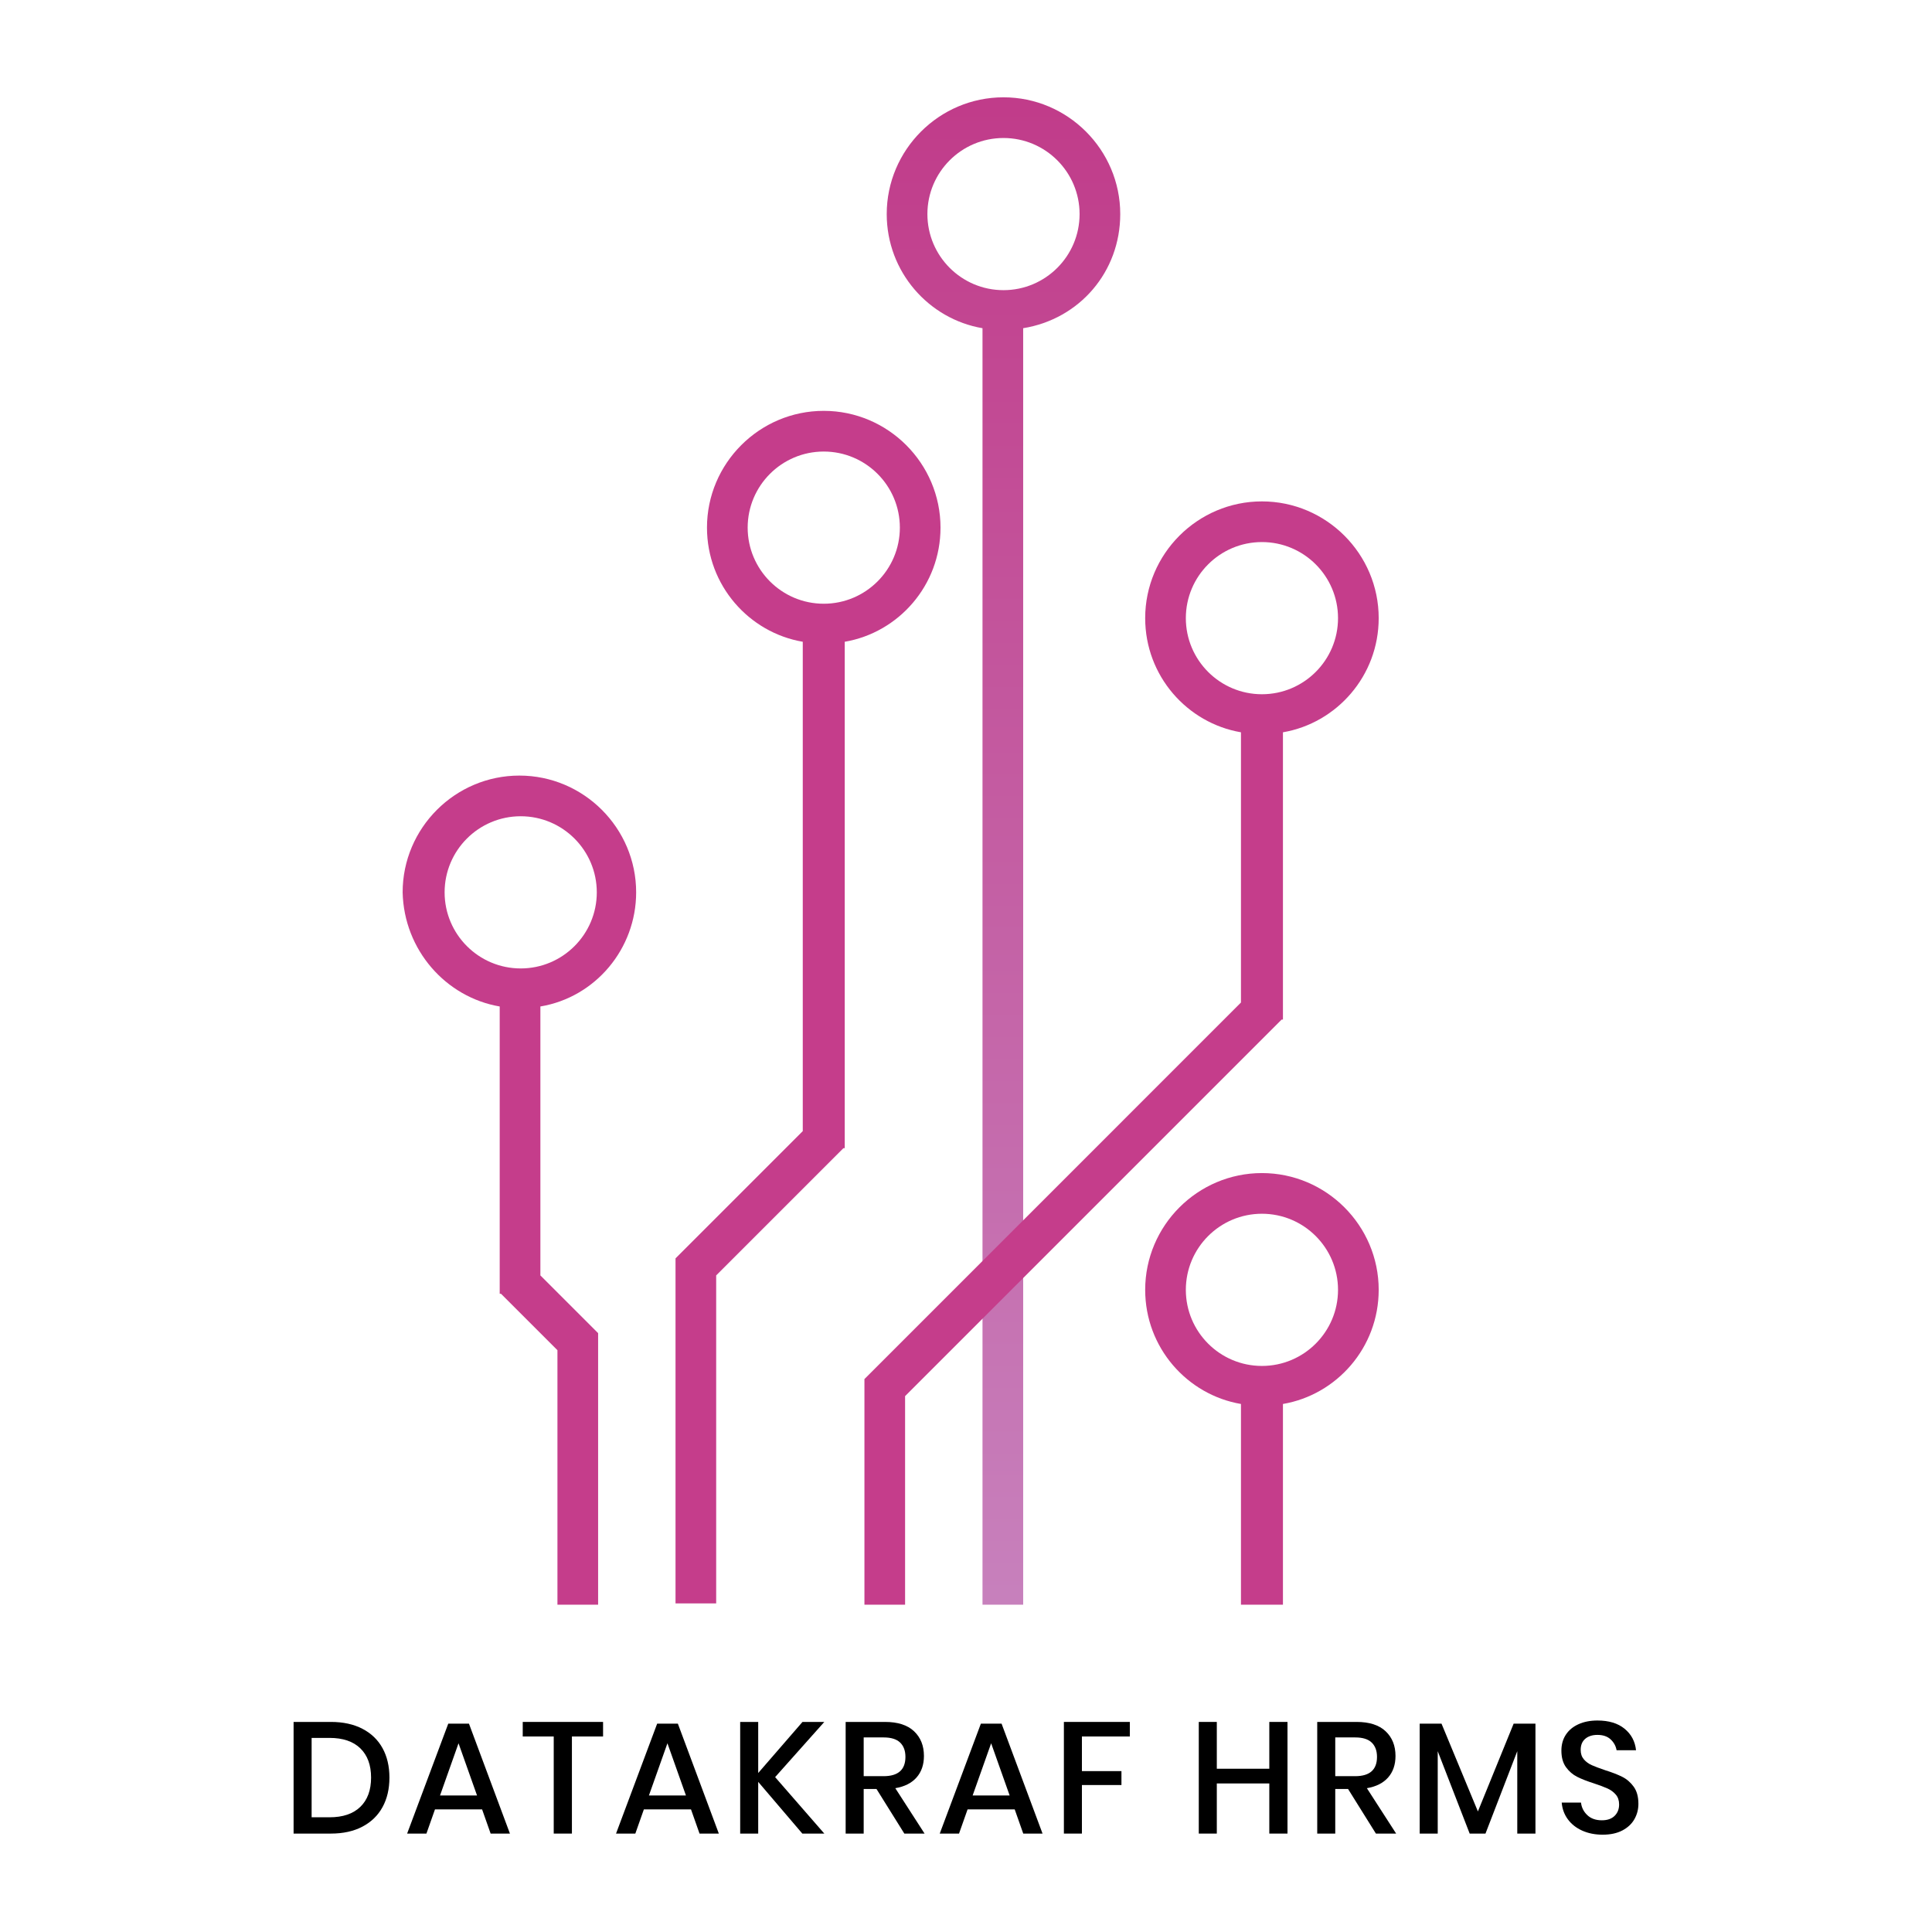
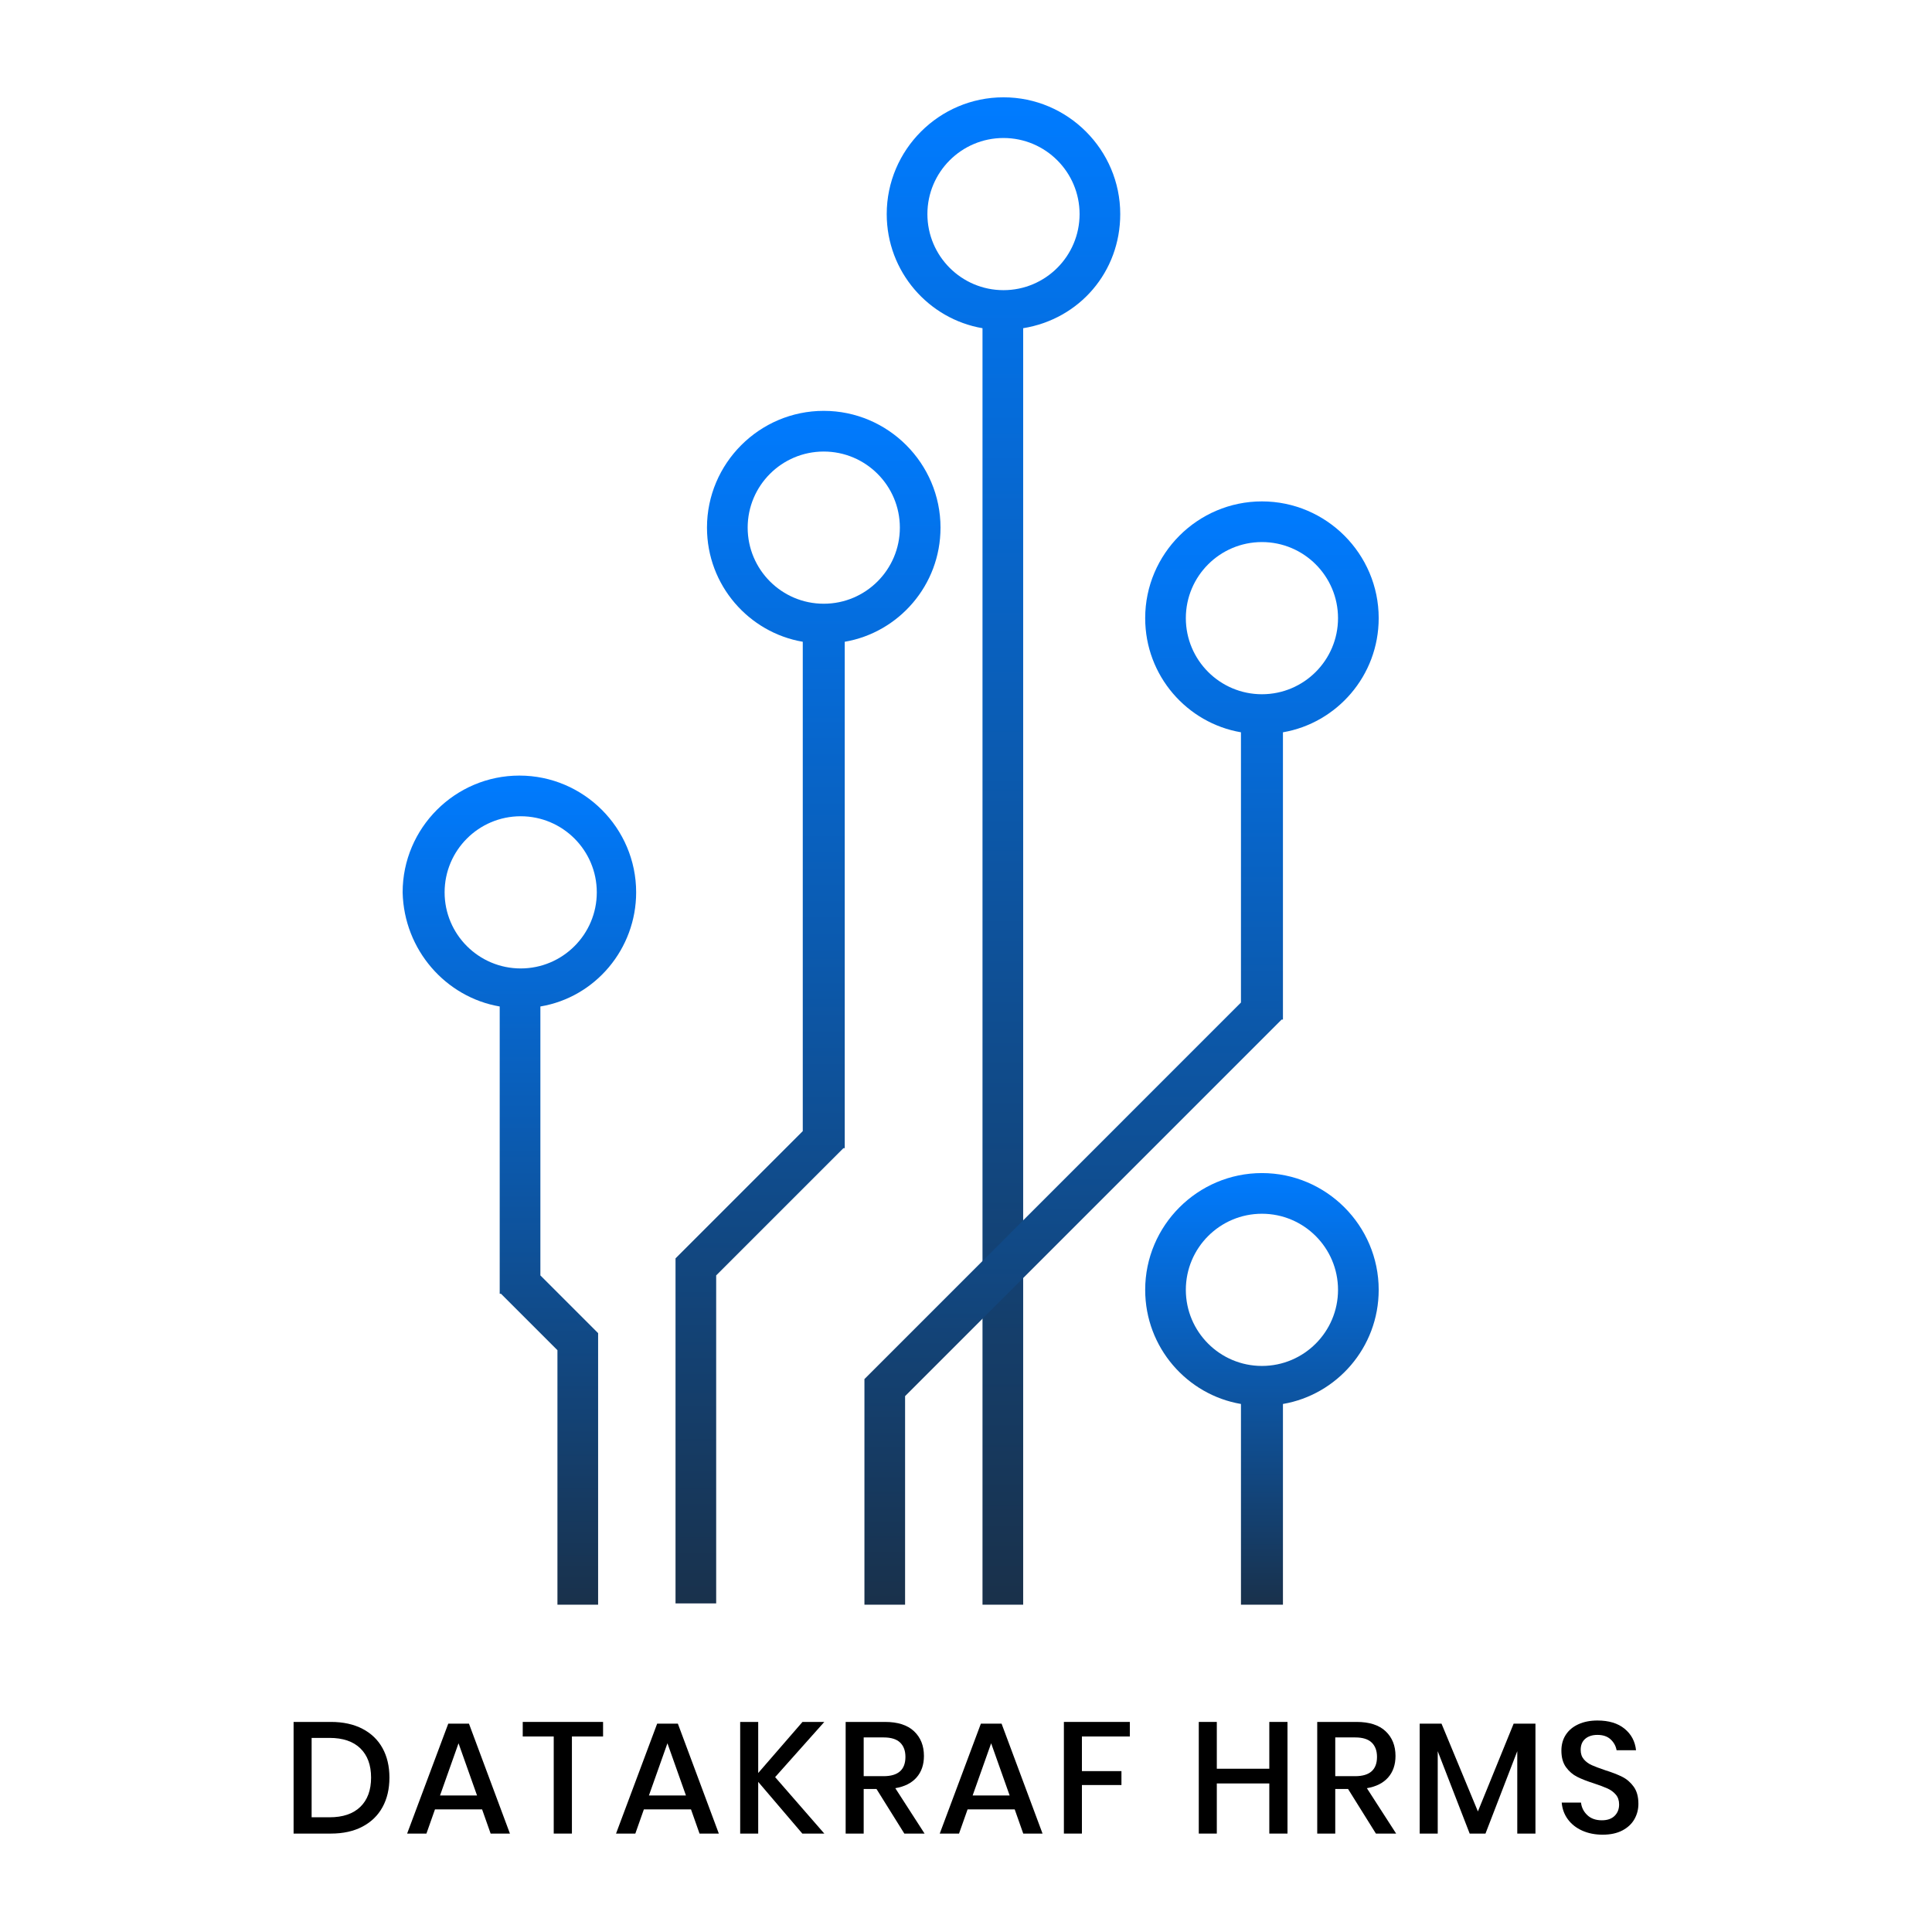
<svg xmlns="http://www.w3.org/2000/svg" width="100%" height="100%" viewBox="0 0 400 400" version="1.1" xml:space="preserve" style="fill-rule:evenodd;clip-rule:evenodd;stroke-linejoin:round;stroke-miterlimit:1.414;">
  <g>
    <g>
      <path d="M183.587,44.323c0,11.95 8.693,21.733 19.829,23.63l0,264.283l8.42,0l0,-264.283c11.681,-1.897 20.098,-11.68 20.098,-23.63c0,-13.308 -10.863,-24.175 -24.172,-24.175c-13.312,0 -24.175,10.867 -24.175,24.175Zm8.421,0c0,-8.689 7.061,-15.751 15.754,-15.751c8.693,0 15.755,7.062 15.755,15.751c0,8.693 -7.062,15.751 -15.755,15.751c-8.693,0 -15.754,-7.058 -15.754,-15.751Z" style="fill:url(#_Linear1);fill-rule:nonzero;" />
-       <path d="M146.373,109.238c0,11.953 8.696,21.733 19.832,23.634l0,101.312l-26.345,26.348l0,71.435l8.417,0l0,-67.906l26.348,-26.345l0.269,0l0,-104.844c11.139,-1.901 19.829,-11.681 19.829,-23.634c0,-13.308 -10.867,-24.175 -24.175,-24.175c-13.309,0 -24.175,10.867 -24.175,24.175Zm8.424,0c0,-8.689 7.061,-15.751 15.751,-15.751c8.696,0 15.758,7.062 15.758,15.751c0,8.693 -7.062,15.758 -15.758,15.758c-8.69,0 -15.751,-7.065 -15.751,-15.758Z" style="fill:#c53d8b;fill-rule:nonzero;" />
-       <path d="M237.098,127.98c0,11.953 8.69,21.729 19.829,23.634l0,55.949l-77.955,77.958l0,46.715l8.417,0l0,-43.186l77.954,-77.955l0.277,0l0,-59.481c11.131,-1.905 19.824,-11.681 19.824,-23.634c0,-13.309 -10.862,-24.171 -24.175,-24.171c-13.308,0 -24.171,10.862 -24.171,24.171Zm8.417,0c0,-8.689 7.061,-15.751 15.754,-15.751c8.694,0 15.755,7.062 15.755,15.751c0,8.69 -7.061,15.755 -15.755,15.755c-8.693,0 -15.754,-7.065 -15.754,-15.755Z" style="fill:#c53d8b;fill-rule:nonzero;" />
-       <path d="M237.098,267.048c0,11.95 8.69,21.733 19.829,23.63l0,41.558l8.693,0l0,-41.558c11.131,-1.897 19.824,-11.68 19.824,-23.63c0,-13.308 -10.862,-24.175 -24.175,-24.175c-13.308,0 -24.171,10.867 -24.171,24.175Zm8.417,0c0,-8.689 7.061,-15.754 15.754,-15.754c8.694,0 15.755,7.065 15.755,15.754c0,8.693 -7.061,15.755 -15.755,15.755c-8.693,0 -15.754,-7.062 -15.754,-15.755Z" style="fill:#c53d8b;fill-rule:nonzero;" />
-       <path d="M83.362,184.751c0.273,11.949 8.962,21.725 20.097,23.63l0,59.485l0.273,0l11.68,11.677l0,52.693l8.421,0l0,-56.222l-11.953,-11.953l0,-55.68c11.408,-1.905 19.828,-11.954 19.828,-23.63c0,-13.313 -10.866,-24.175 -24.175,-24.175c-13.308,0 -24.171,10.862 -24.171,24.175Zm8.69,0c0,-8.693 7.061,-15.755 15.754,-15.755c8.693,0 15.754,7.062 15.754,15.755c0,8.693 -7.061,15.754 -15.754,15.754c-8.693,0 -15.754,-7.061 -15.754,-15.754Z" style="fill:#c53d8b;fill-rule:nonzero;" />
+       <path d="M146.373,109.238c0,11.953 8.696,21.733 19.832,23.634l0,101.312l-26.345,26.348l0,71.435l8.417,0l0,-67.906l26.348,-26.345l0.269,0l0,-104.844c11.139,-1.901 19.829,-11.681 19.829,-23.634c0,-13.308 -10.867,-24.175 -24.175,-24.175c-13.309,0 -24.175,10.867 -24.175,24.175Zm8.424,0c0,-8.689 7.061,-15.751 15.751,-15.751c8.696,0 15.758,7.062 15.758,15.751c0,8.693 -7.062,15.758 -15.758,15.758c-8.69,0 -15.751,-7.065 -15.751,-15.758Z" style="fill:url(#_Linear2);fill-rule:nonzero;" />
+       <path d="M237.098,127.98c0,11.953 8.69,21.729 19.829,23.634l0,55.949l-77.955,77.958l0,46.715l8.417,0l0,-43.186l77.954,-77.955l0.277,0l0,-59.481c11.131,-1.905 19.824,-11.681 19.824,-23.634c0,-13.309 -10.862,-24.171 -24.175,-24.171c-13.308,0 -24.171,10.862 -24.171,24.171Zm8.417,0c0,-8.689 7.061,-15.751 15.754,-15.751c8.694,0 15.755,7.062 15.755,15.751c0,8.69 -7.061,15.755 -15.755,15.755c-8.693,0 -15.754,-7.065 -15.754,-15.755Z" style="fill:url(#_Linear3);fill-rule:nonzero;" />
+       <path d="M237.098,267.048c0,11.95 8.69,21.733 19.829,23.63l0,41.558l8.693,0l0,-41.558c11.131,-1.897 19.824,-11.68 19.824,-23.63c0,-13.308 -10.862,-24.175 -24.175,-24.175c-13.308,0 -24.171,10.867 -24.171,24.175Zm8.417,0c0,-8.689 7.061,-15.754 15.754,-15.754c8.694,0 15.755,7.065 15.755,15.754c0,8.693 -7.061,15.755 -15.755,15.755c-8.693,0 -15.754,-7.062 -15.754,-15.755Z" style="fill:url(#_Linear4);fill-rule:nonzero;" />
+       <path d="M83.362,184.751c0.273,11.949 8.962,21.725 20.097,23.63l0,59.485l0.273,0l11.68,11.677l0,52.693l8.421,0l0,-56.222l-11.953,-11.953l0,-55.68c11.408,-1.905 19.828,-11.954 19.828,-23.63c0,-13.313 -10.866,-24.175 -24.175,-24.175c-13.308,0 -24.171,10.862 -24.171,24.175Zm8.69,0c0,-8.693 7.061,-15.755 15.754,-15.755c8.693,0 15.754,7.062 15.754,15.755c0,8.693 -7.061,15.754 -15.754,15.754c-8.693,0 -15.754,-7.061 -15.754,-15.754Z" style="fill:url(#_Linear5);fill-rule:nonzero;" />
    </g>
    <g>
      <path d="M80.626,368.032c0,2.336 -0.474,4.371 -1.424,6.106c-0.949,1.736 -2.335,3.084 -4.158,4.044c-1.823,0.96 -4,1.441 -6.532,1.441l-7.727,0l0,-23.116l7.727,0c2.532,0 4.709,0.475 6.532,1.425c1.823,0.949 3.209,2.286 4.158,4.01c0.95,1.725 1.424,3.755 1.424,6.09Zm-12.408,8.218c2.772,0 4.9,-0.72 6.384,-2.161c1.484,-1.44 2.226,-3.459 2.226,-6.057c0,-2.597 -0.742,-4.616 -2.226,-6.057c-1.484,-1.44 -3.612,-2.161 -6.384,-2.161l-3.7,0l0,16.436l3.7,0Z" style="fill-rule:nonzero;" />
      <path d="M99.813,374.613l-9.757,0l-1.768,5.01l-3.995,0l8.513,-22.755l4.289,0l8.48,22.755l-3.994,0l-1.768,-5.01Zm-1.048,-2.881l-3.831,-10.805l-3.83,10.805l7.661,0Z" style="fill-rule:nonzero;" />
      <path d="M124.859,356.507l0,3.013l-6.45,0l0,20.103l-3.765,0l0,-20.103l-6.417,0l0,-3.013l16.632,0Z" style="fill-rule:nonzero;" />
      <path d="M143.063,374.613l-9.756,0l-1.768,5.01l-3.995,0l8.513,-22.755l4.289,0l8.48,22.755l-3.995,0l-1.768,-5.01Zm-1.047,-2.881l-3.831,-10.805l-3.831,10.805l7.662,0Z" style="fill-rule:nonzero;" />
      <path d="M160.482,367.934l10.182,11.689l-4.551,0l-9.135,-10.707l0,10.707l-3.732,0l0,-23.116l3.732,0l0,10.576l9.168,-10.576l4.518,0l-10.182,11.427Z" style="fill-rule:nonzero;" />
      <path d="M187.231,379.623l-5.762,-9.233l-2.652,0l0,9.233l-3.733,0l0,-23.116l8.153,0c2.641,0 4.643,0.644 6.008,1.932c1.364,1.288 2.046,2.991 2.046,5.108c0,1.811 -0.508,3.296 -1.523,4.453c-1.015,1.156 -2.482,1.899 -4.403,2.226l6.057,9.397l-4.191,0Zm-8.414,-11.885l4.125,0c3.012,0 4.518,-1.332 4.518,-3.995c0,-1.266 -0.365,-2.253 -1.097,-2.963c-0.731,-0.709 -1.871,-1.064 -3.421,-1.064l-4.125,0l0,8.022Z" style="fill-rule:nonzero;" />
      <path d="M210.084,374.613l-9.757,0l-1.768,5.01l-3.994,0l8.513,-22.755l4.289,0l8.48,22.755l-3.995,0l-1.768,-5.01Zm-1.047,-2.881l-3.831,-10.805l-3.831,10.805l7.662,0Z" style="fill-rule:nonzero;" />
      <path d="M233.92,356.507l0,3.013l-9.921,0l0,7.17l8.185,0l0,2.881l-8.185,0l0,10.052l-3.732,0l0,-23.116l13.653,0Z" style="fill-rule:nonzero;" />
      <path d="M266.562,356.507l0,23.116l-3.765,0l0,-10.379l-10.87,0l0,10.379l-3.732,0l0,-23.116l3.732,0l0,9.692l10.87,0l0,-9.692l3.765,0Z" style="fill-rule:nonzero;" />
      <path d="M284.865,379.623l-5.763,-9.233l-2.652,0l0,9.233l-3.732,0l0,-23.116l8.152,0c2.641,0 4.644,0.644 6.008,1.932c1.364,1.288 2.046,2.991 2.046,5.108c0,1.811 -0.507,3.296 -1.522,4.453c-1.015,1.156 -2.483,1.899 -4.404,2.226l6.057,9.397l-4.19,0Zm-8.415,-11.885l4.126,0c3.012,0 4.518,-1.332 4.518,-3.995c0,-1.266 -0.366,-2.253 -1.097,-2.963c-0.731,-0.709 -1.872,-1.064 -3.421,-1.064l-4.126,0l0,8.022Z" style="fill-rule:nonzero;" />
      <path d="M317.9,356.868l0,22.755l-3.765,0l0,-17.058l-6.581,17.058l-3.274,0l-6.614,-17.058l0,17.058l-3.732,0l0,-22.755l4.518,0l7.531,18.171l7.399,-18.171l4.518,0Z" style="fill-rule:nonzero;" />
      <path d="M339.215,373.467c0,1.135 -0.273,2.188 -0.819,3.16c-0.546,0.971 -1.375,1.751 -2.488,2.341c-1.113,0.589 -2.478,0.884 -4.093,0.884c-1.571,0 -2.979,-0.279 -4.223,-0.835c-1.245,-0.557 -2.238,-1.337 -2.98,-2.341c-0.742,-1.004 -1.168,-2.161 -1.277,-3.471l3.995,0c0.109,1.004 0.54,1.867 1.293,2.587c0.753,0.72 1.762,1.08 3.028,1.08c1.135,0 2.014,-0.305 2.636,-0.916c0.622,-0.612 0.933,-1.397 0.933,-2.358c0,-0.829 -0.229,-1.511 -0.687,-2.046c-0.459,-0.535 -1.026,-0.955 -1.703,-1.261c-0.677,-0.305 -1.604,-0.654 -2.783,-1.047c-1.44,-0.459 -2.614,-0.917 -3.519,-1.375c-0.906,-0.459 -1.676,-1.125 -2.309,-1.998c-0.633,-0.873 -0.949,-2.019 -0.949,-3.437c0,-1.245 0.305,-2.336 0.917,-3.275c0.611,-0.938 1.484,-1.664 2.619,-2.177c1.135,-0.513 2.444,-0.769 3.929,-0.769c2.357,0 4.229,0.567 5.615,1.702c1.386,1.135 2.177,2.62 2.374,4.453l-4.028,0c-0.152,-0.873 -0.562,-1.621 -1.227,-2.243c-0.666,-0.622 -1.577,-0.933 -2.734,-0.933c-1.048,0 -1.888,0.268 -2.521,0.802c-0.633,0.535 -0.95,1.305 -0.95,2.309c0,0.785 0.218,1.435 0.655,1.948c0.437,0.513 0.988,0.916 1.653,1.211c0.666,0.295 1.577,0.639 2.734,1.031c1.463,0.459 2.658,0.923 3.585,1.392c0.928,0.469 1.714,1.151 2.358,2.046c0.644,0.895 0.966,2.074 0.966,3.536Z" style="fill-rule:nonzero;" />
    </g>
  </g>
  <defs>
-     <linearGradient id="_Linear1" x1="0" y1="0" x2="1" y2="0" gradientUnits="userSpaceOnUse" gradientTransform="matrix(0,-312.088,312.088,0,207.762,332.237)">
-       <stop offset="0" style="stop-color:#c780bc;stop-opacity:1" />
-       <stop offset="1" style="stop-color:#c13c8a;stop-opacity:1" />
+     <linearGradient id="_Linear1" x1="0" y1="0" x2="1" y2="0" gradientUnits="userSpaceOnUse" gradientTransform="matrix(1.91099e-14,-312.088,312.088,1.91099e-14,207.762,332.237)">
+       <stop offset="0" style="stop-color:#19314b;stop-opacity:1" />
+       <stop offset="1" style="stop-color:#007bff;stop-opacity:1" />
+     </linearGradient>
+     <linearGradient id="_Linear2" x1="0" y1="0" x2="1" y2="0" gradientUnits="userSpaceOnUse" gradientTransform="matrix(2.16854e-14,-246.904,354.15,1.51185e-14,167.293,331.968)">
+       <stop offset="0" style="stop-color:#19314b;stop-opacity:1" />
+       <stop offset="1" style="stop-color:#007bff;stop-opacity:1" />
+     </linearGradient>
+     <linearGradient id="_Linear3" x1="0" y1="0" x2="1" y2="0" gradientUnits="userSpaceOnUse" gradientTransform="matrix(4.20847e-14,-228.427,687.295,1.39871e-14,232.211,332.237)">
+       <stop offset="0" style="stop-color:#19314b;stop-opacity:1" />
+       <stop offset="1" style="stop-color:#007bff;stop-opacity:1" />
+     </linearGradient>
+     <linearGradient id="_Linear4" x1="0" y1="0" x2="1" y2="0" gradientUnits="userSpaceOnUse" gradientTransform="matrix(1.91095e-14,-89.363,312.082,5.47191e-15,261.272,332.236)">
+       <stop offset="0" style="stop-color:#19314b;stop-opacity:1" />
+       <stop offset="1" style="stop-color:#007bff;stop-opacity:1" />
+     </linearGradient>
+     <linearGradient id="_Linear5" x1="0" y1="0" x2="1" y2="0" gradientUnits="userSpaceOnUse" gradientTransform="matrix(1.91095e-14,-171.66,312.082,1.05111e-14,107.536,332.237)">
+       <stop offset="0" style="stop-color:#19314b;stop-opacity:1" />
+       <stop offset="1" style="stop-color:#007bff;stop-opacity:1" />
    </linearGradient>
  </defs>
</svg>
